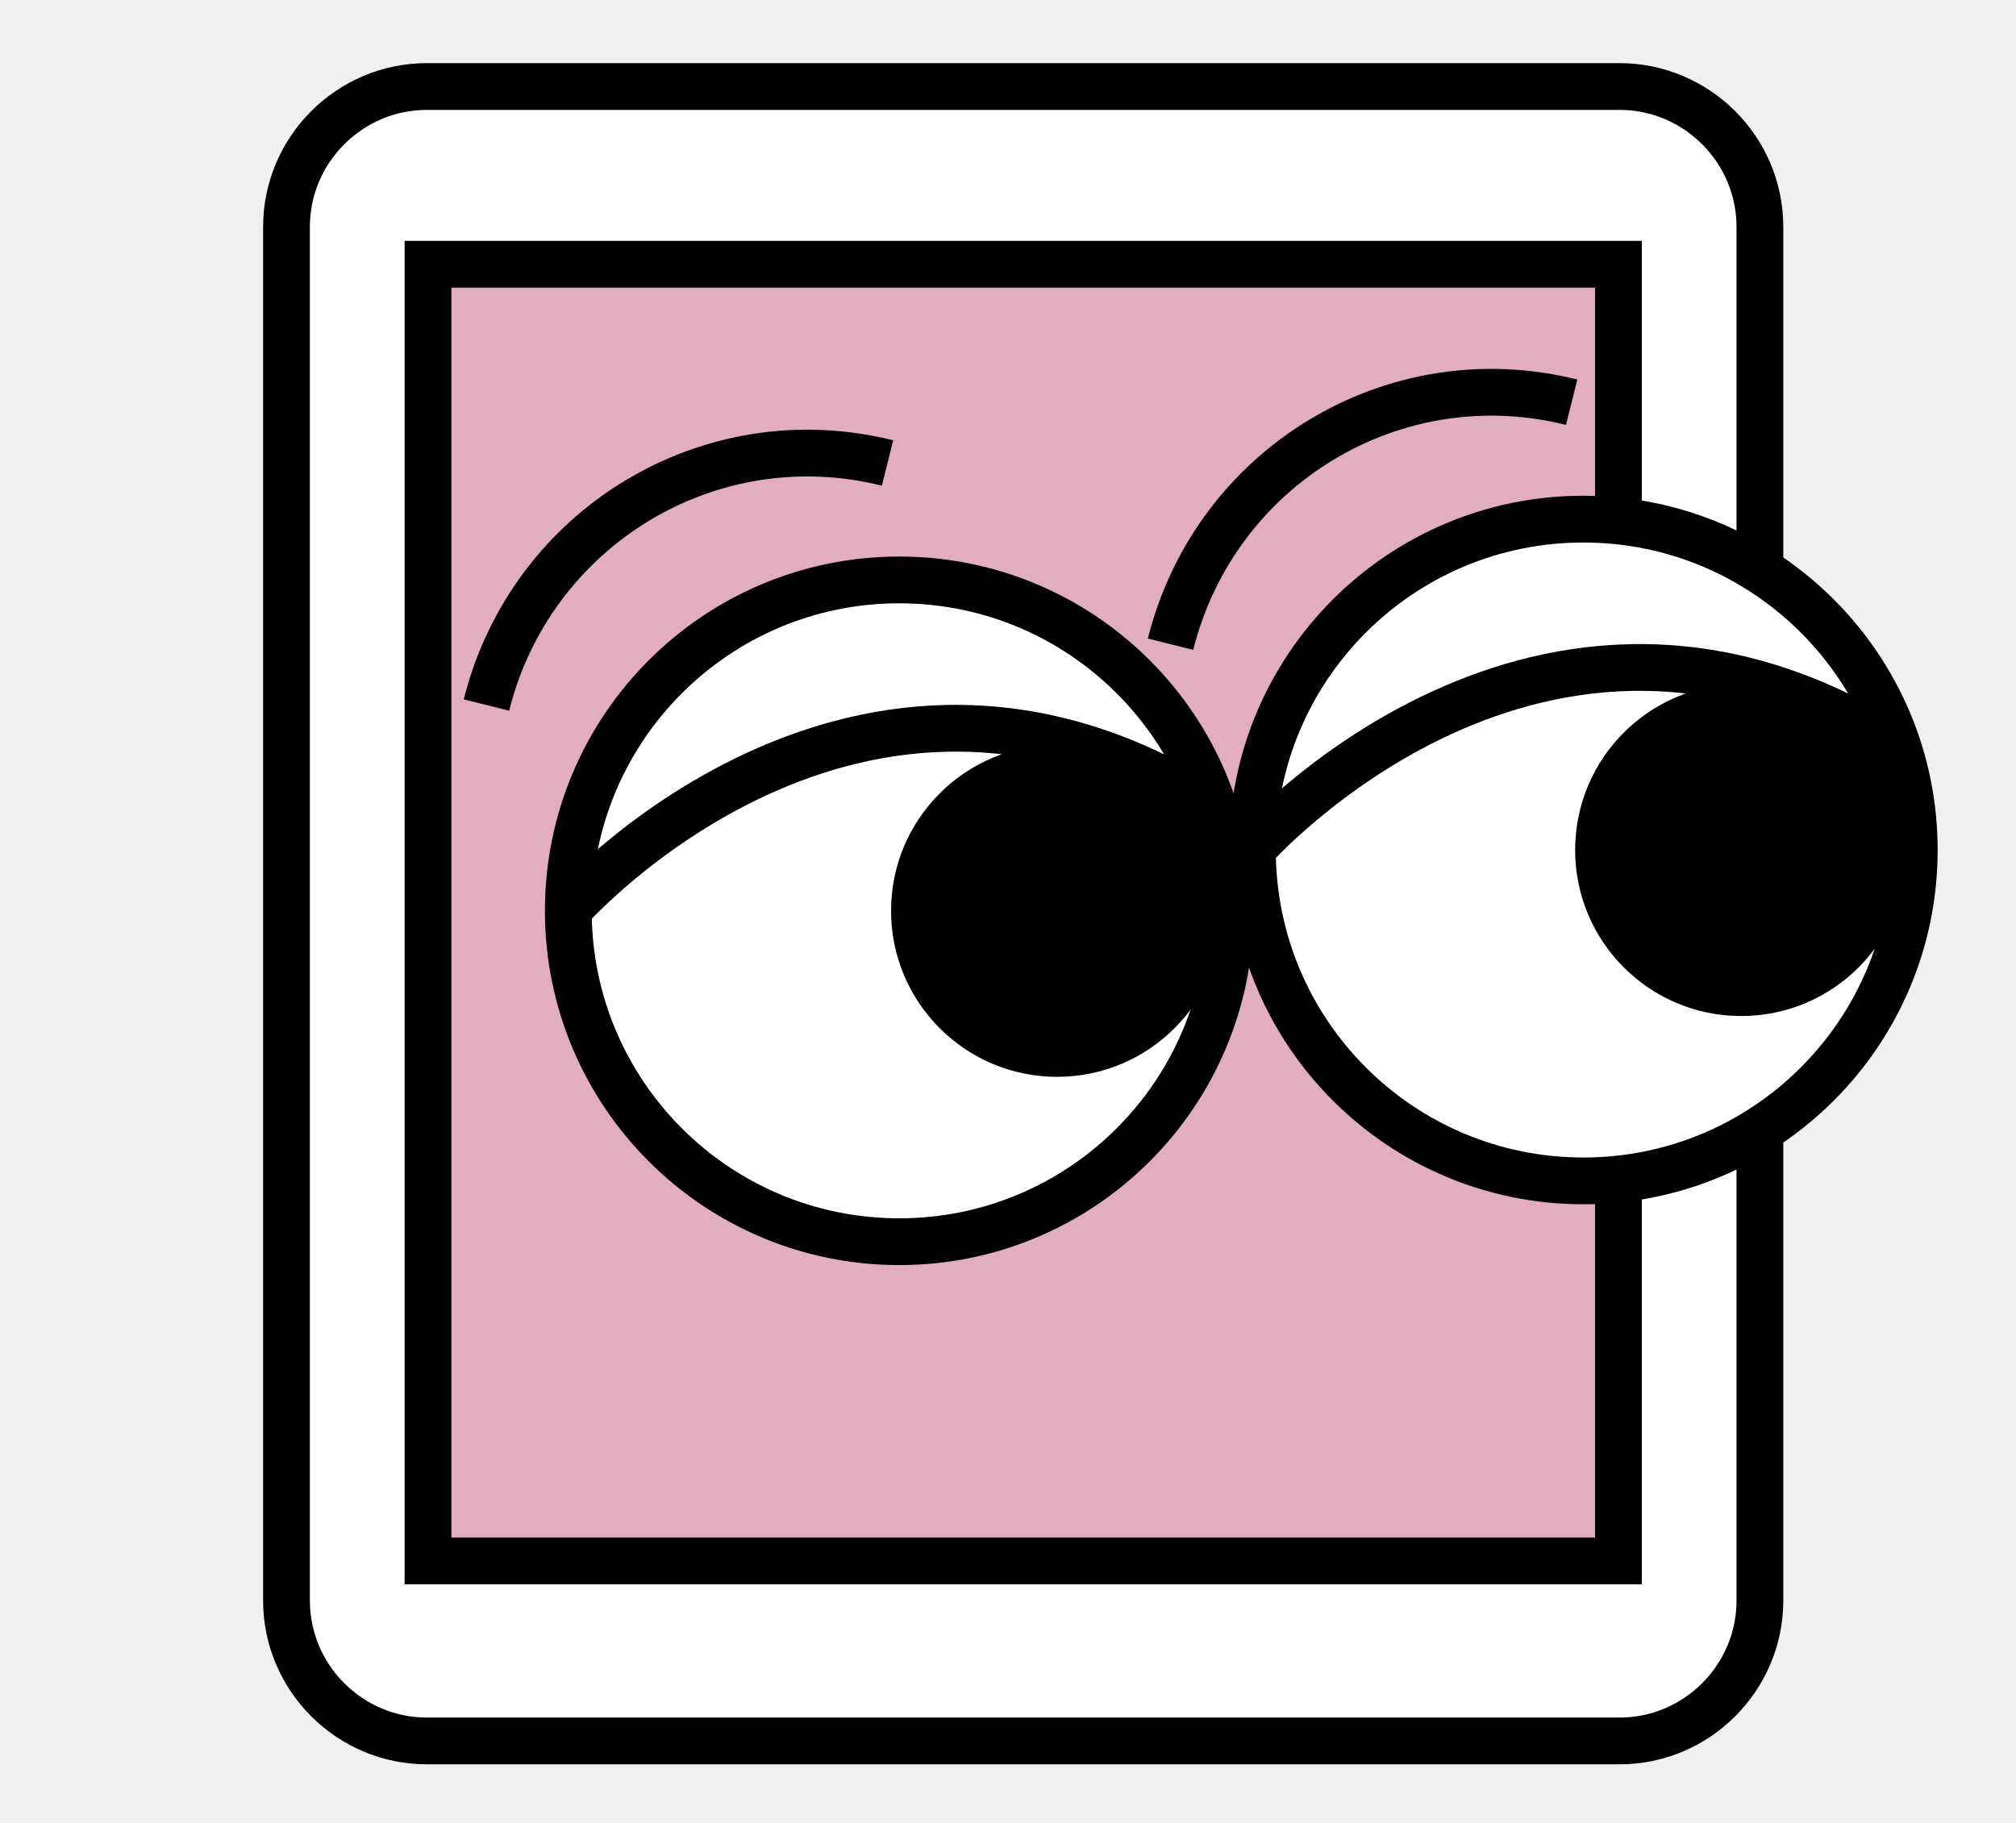
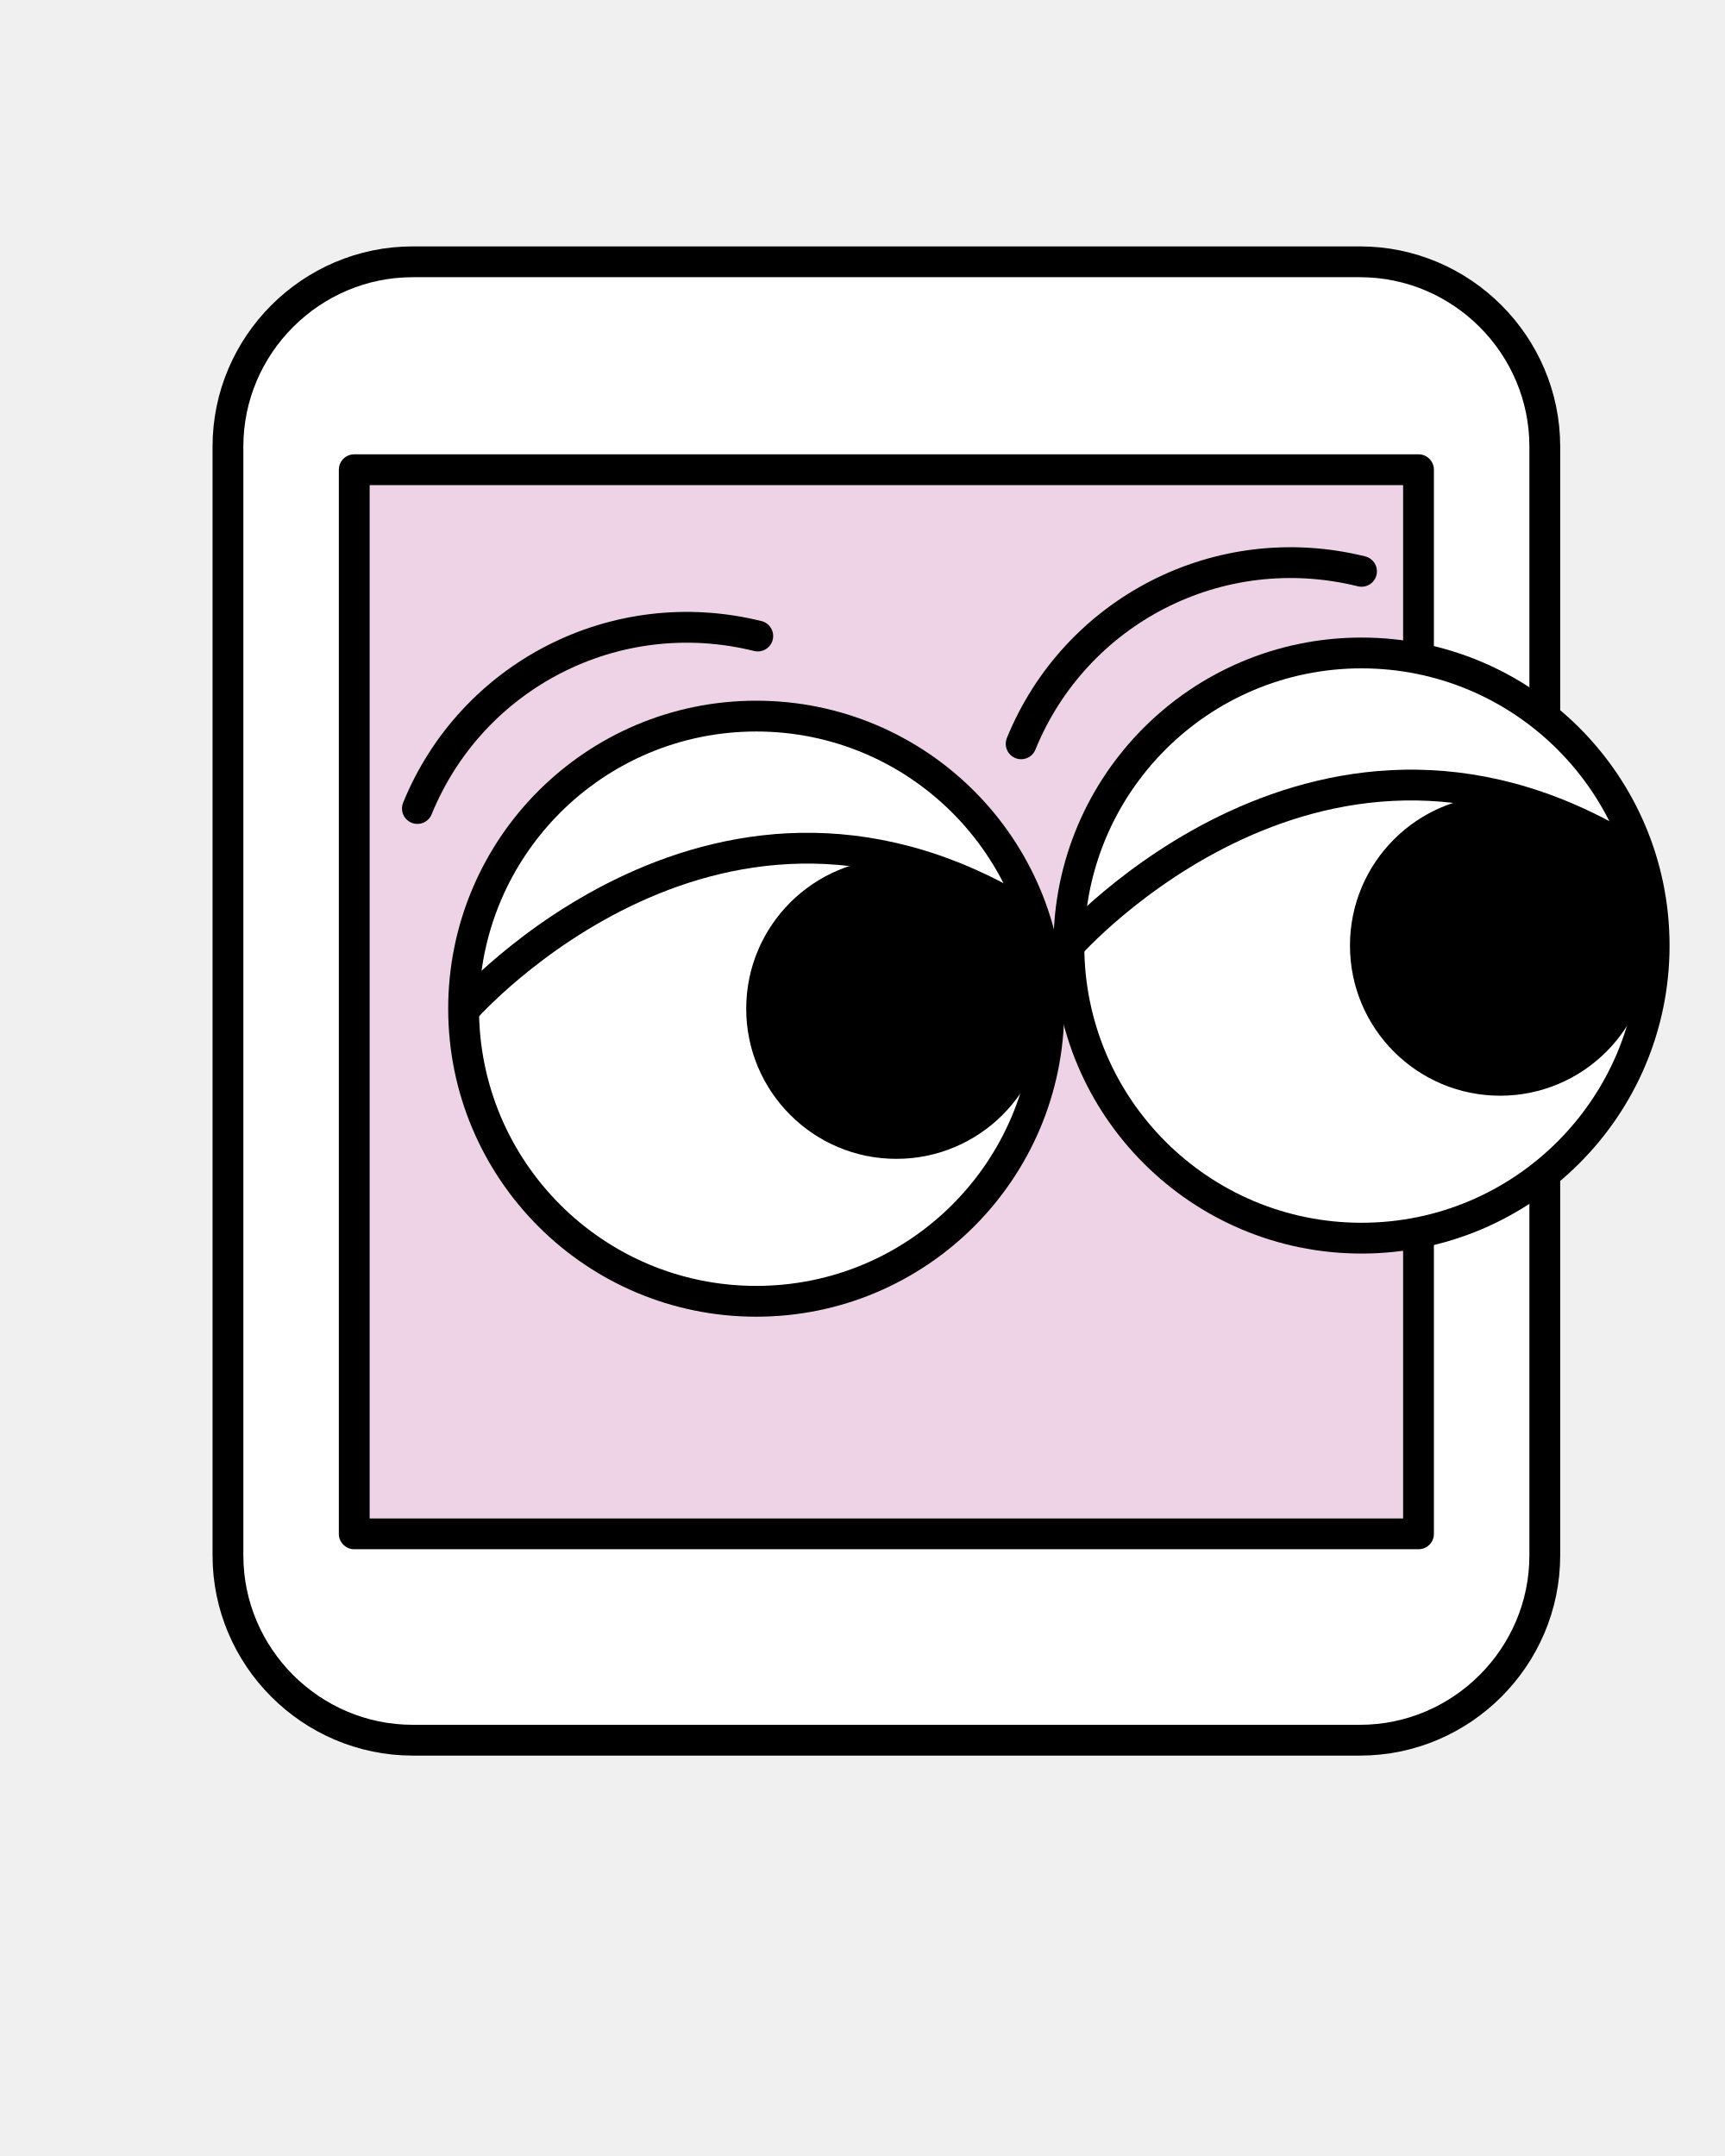
- <svg xmlns="http://www.w3.org/2000/svg" version="1.1" id="Calque_1" x="0px" y="0px" viewBox="0 0 172.4 155.9" enable-background="new 0 0 172.4 155.9" xml:space="preserve">
-   <path fill="#FFFFFF" stroke="#000000" stroke-width="4" stroke-miterlimit="10" d="M24.5,136.9l0-117.5c0-6.6,5.4-12,12-12h102  c6.6,0,12,5.4,12,12l0,117.5c0,6.6-5.4,12-12,12h-102C29.9,148.9,24.5,143.5,24.5,136.9z" />
-   <rect x="36.6" y="22.6" fill="#E3ADC1" stroke="#000000" stroke-width="4" stroke-miterlimit="10" width="101.8" height="110.9" />
+ <svg xmlns="http://www.w3.org/2000/svg" version="1.1" id="Calque_1" x="0px" y="0px" viewBox="0 0 112 140" enable-background="new 0 0 112 140" xml:space="preserve">
  <g>
-     <circle fill="#FFFFFF" stroke="#000000" stroke-width="4" stroke-miterlimit="10" cx="76.9" cy="77.9" r="28.3" />
-     <path fill="none" stroke="#000000" stroke-width="4" stroke-miterlimit="10" d="M48.5,77.9c0,0,24.8-28.3,55.3-8.7" />
-     <circle cx="90.4" cy="77.9" r="14.2" />
-     <path fill="none" stroke="#000000" stroke-width="4" stroke-miterlimit="10" d="M41.6,60.3c3.8-15.2,19.1-24.5,34.3-20.7" />
-     <path fill="none" stroke="#000000" stroke-width="4" stroke-miterlimit="10" d="M100.1,55.1c3.8-15.2,19.1-24.5,34.3-20.7" />
-     <circle fill="#FFFFFF" stroke="#000000" stroke-width="4" stroke-miterlimit="10" cx="135.4" cy="72.7" r="28.3" />
-     <path fill="none" stroke="#000000" stroke-width="4" stroke-miterlimit="10" d="M107,72.7c0,0,24.8-28.3,55.3-8.7" />
-     <circle cx="148.9" cy="72.7" r="14.2" />
+     <path fill="#FFFFFF" stroke="#000000" stroke-width="2" stroke-linecap="round" stroke-linejoin="round" stroke-miterlimit="10" d="   M14.8,101l0-72c0-6.6,5.4-12,12-12h61.5c6.6,0,12,5.4,12,12l0,72c0,6.6-5.4,12-12,12H26.8C20.2,113,14.8,107.6,14.8,101z" />
+     <rect x="23" y="30.5" fill="#EDD3E5" stroke="#000000" stroke-width="2" stroke-linecap="round" stroke-linejoin="round" stroke-miterlimit="10" width="69.1" height="69.1" />
  </g>
+   <path fill="none" stroke="#000000" stroke-width="2" stroke-linecap="round" stroke-miterlimit="10" d="M66.3,48.3  c3.5-8.6,12.8-13.5,22.1-11.2" />
+   <circle fill="#FFFFFF" stroke="#000000" stroke-width="2" stroke-miterlimit="10" cx="88.4" cy="61.4" r="19" />
+   <path fill="none" stroke="#000000" stroke-width="2" stroke-miterlimit="10" d="M69.4,61.4c0,0,16.6-18.9,37-5.8" />
+   <circle stroke="#000000" stroke-width="0.5" stroke-miterlimit="10" cx="97.4" cy="61.4" r="9.5" />
+   <path fill="none" stroke="#000000" stroke-width="2" stroke-linecap="round" stroke-miterlimit="10" d="M27.1,52.5  c3.5-8.6,12.8-13.5,22.1-11.2" />
+   <circle fill="#FFFFFF" stroke="#000000" stroke-width="2" stroke-miterlimit="10" cx="49.1" cy="65.5" r="19" />
+   <path fill="none" stroke="#000000" stroke-width="2" stroke-miterlimit="10" d="M30.2,65.5c0,0,16.6-18.9,37-5.8" />
+   <circle stroke="#000000" stroke-width="0.5" stroke-miterlimit="10" cx="58.2" cy="65.5" r="9.5" />
</svg>
